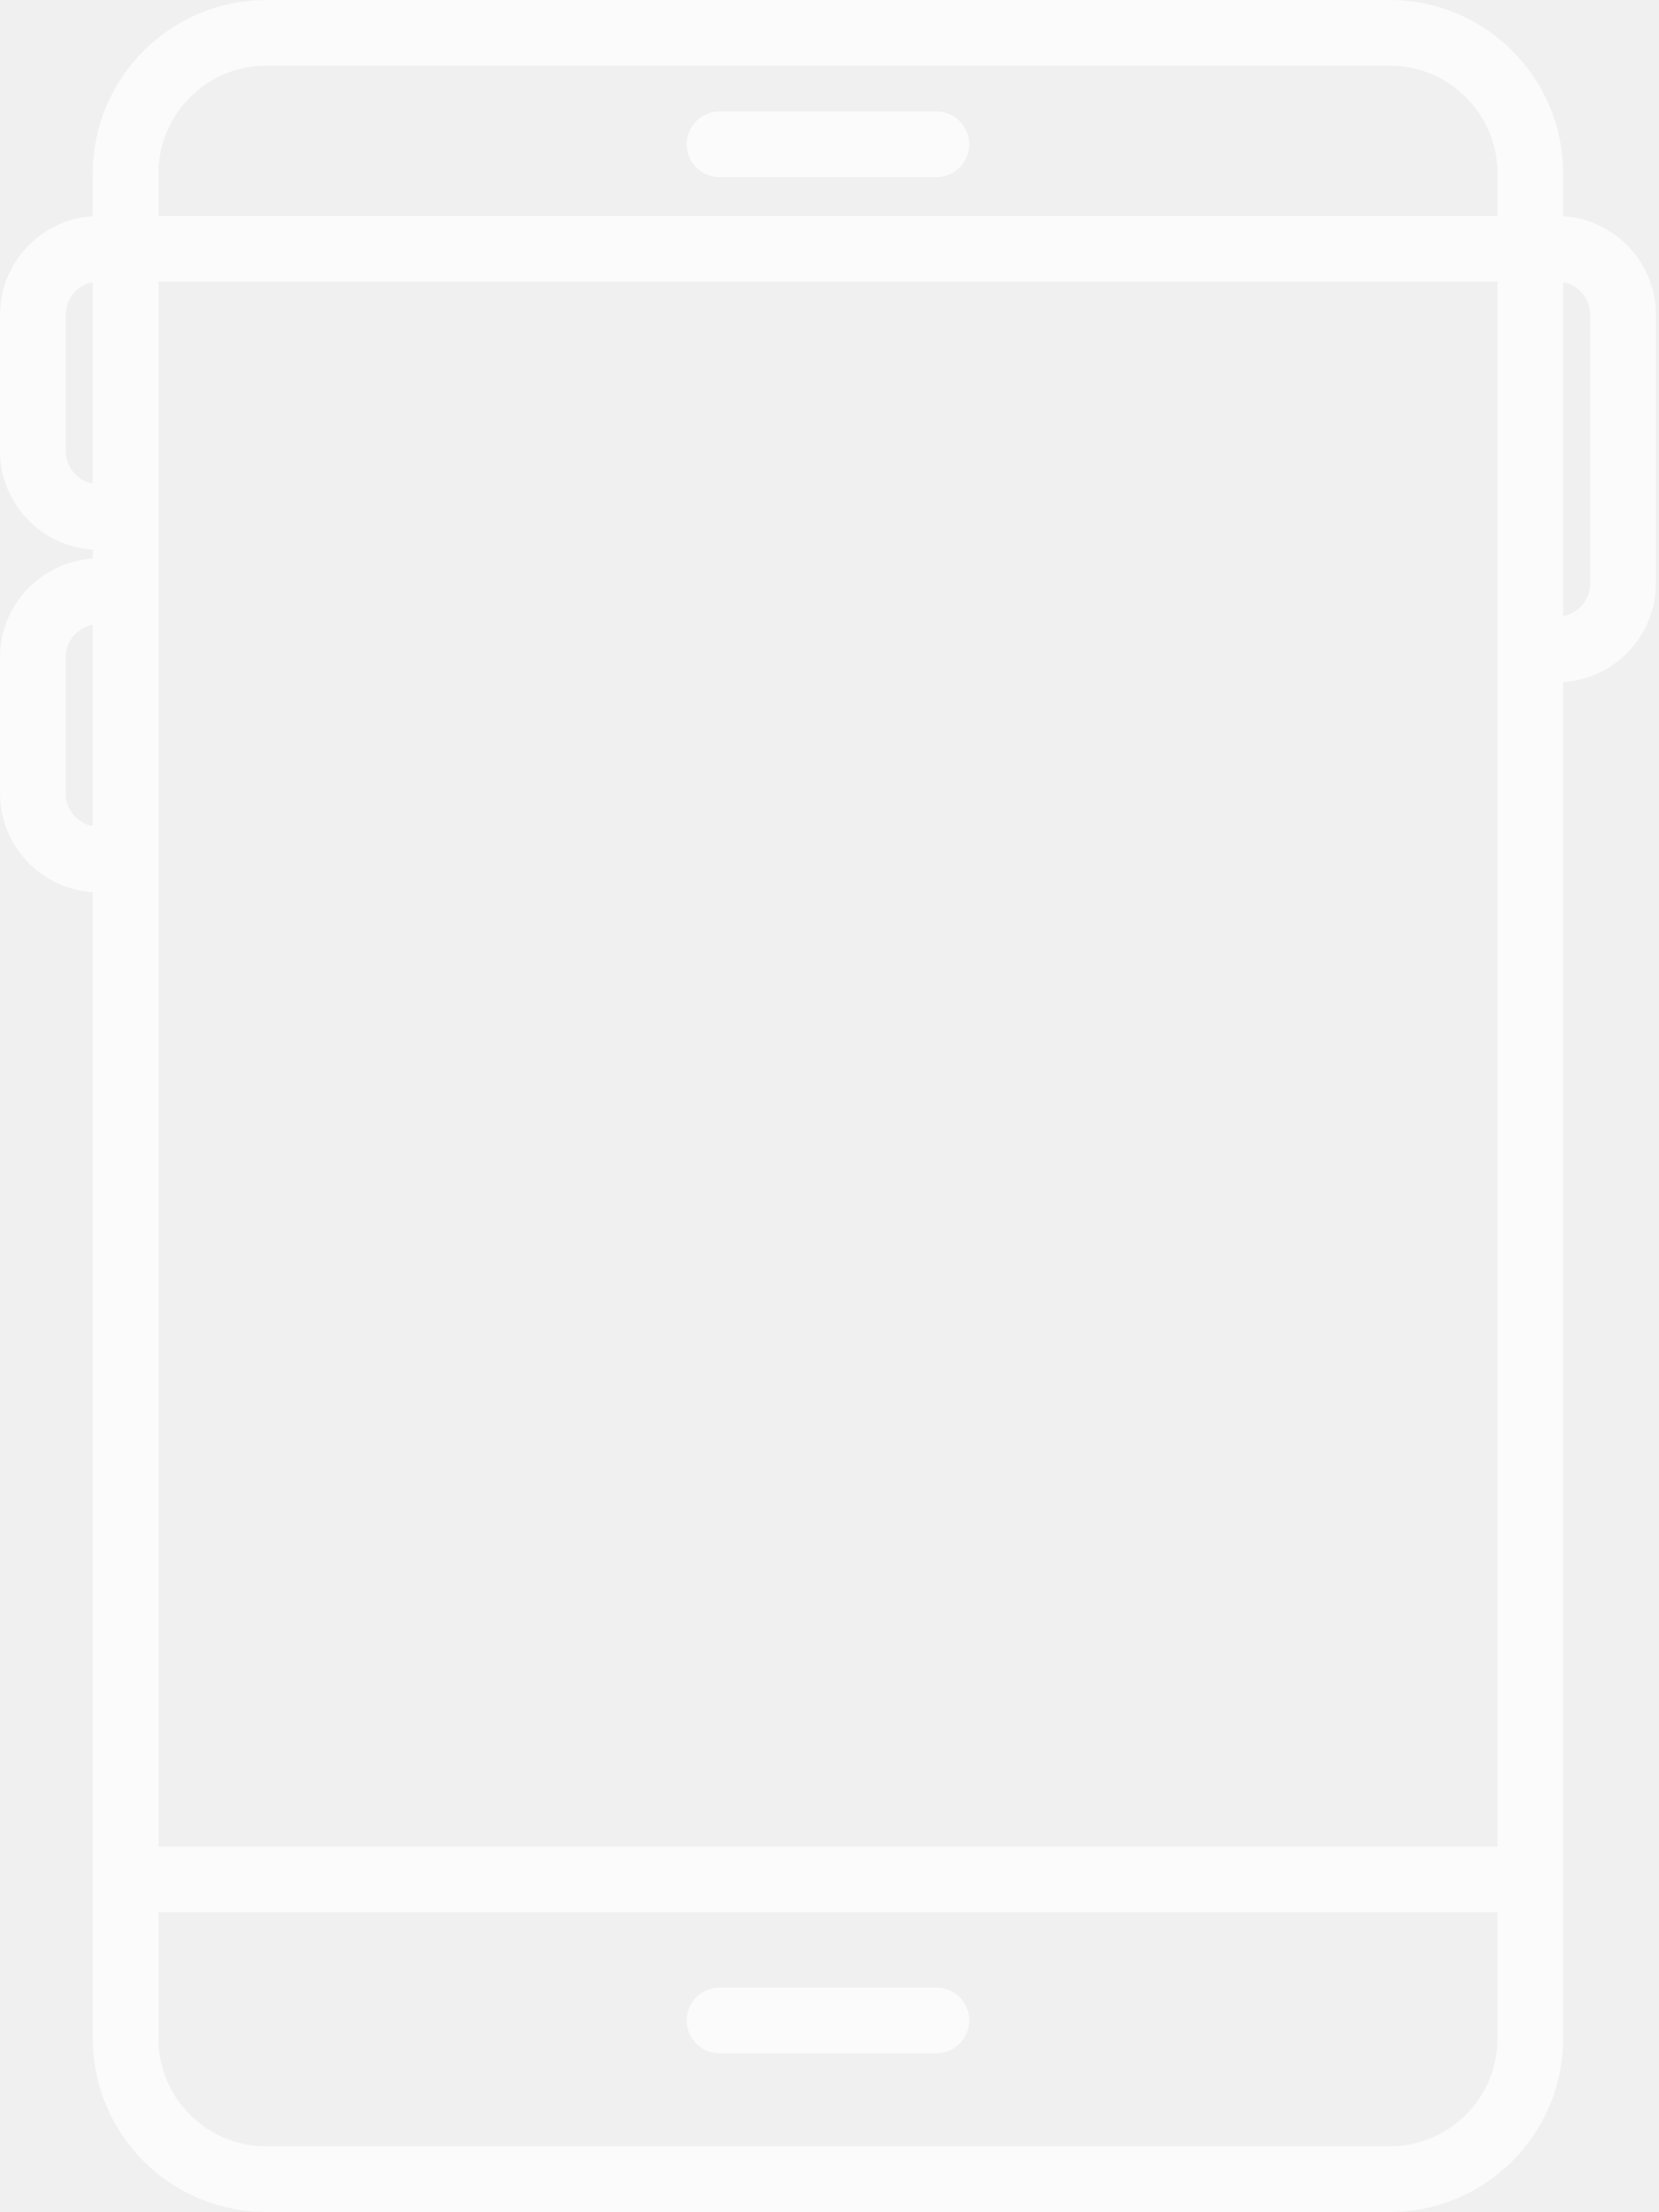
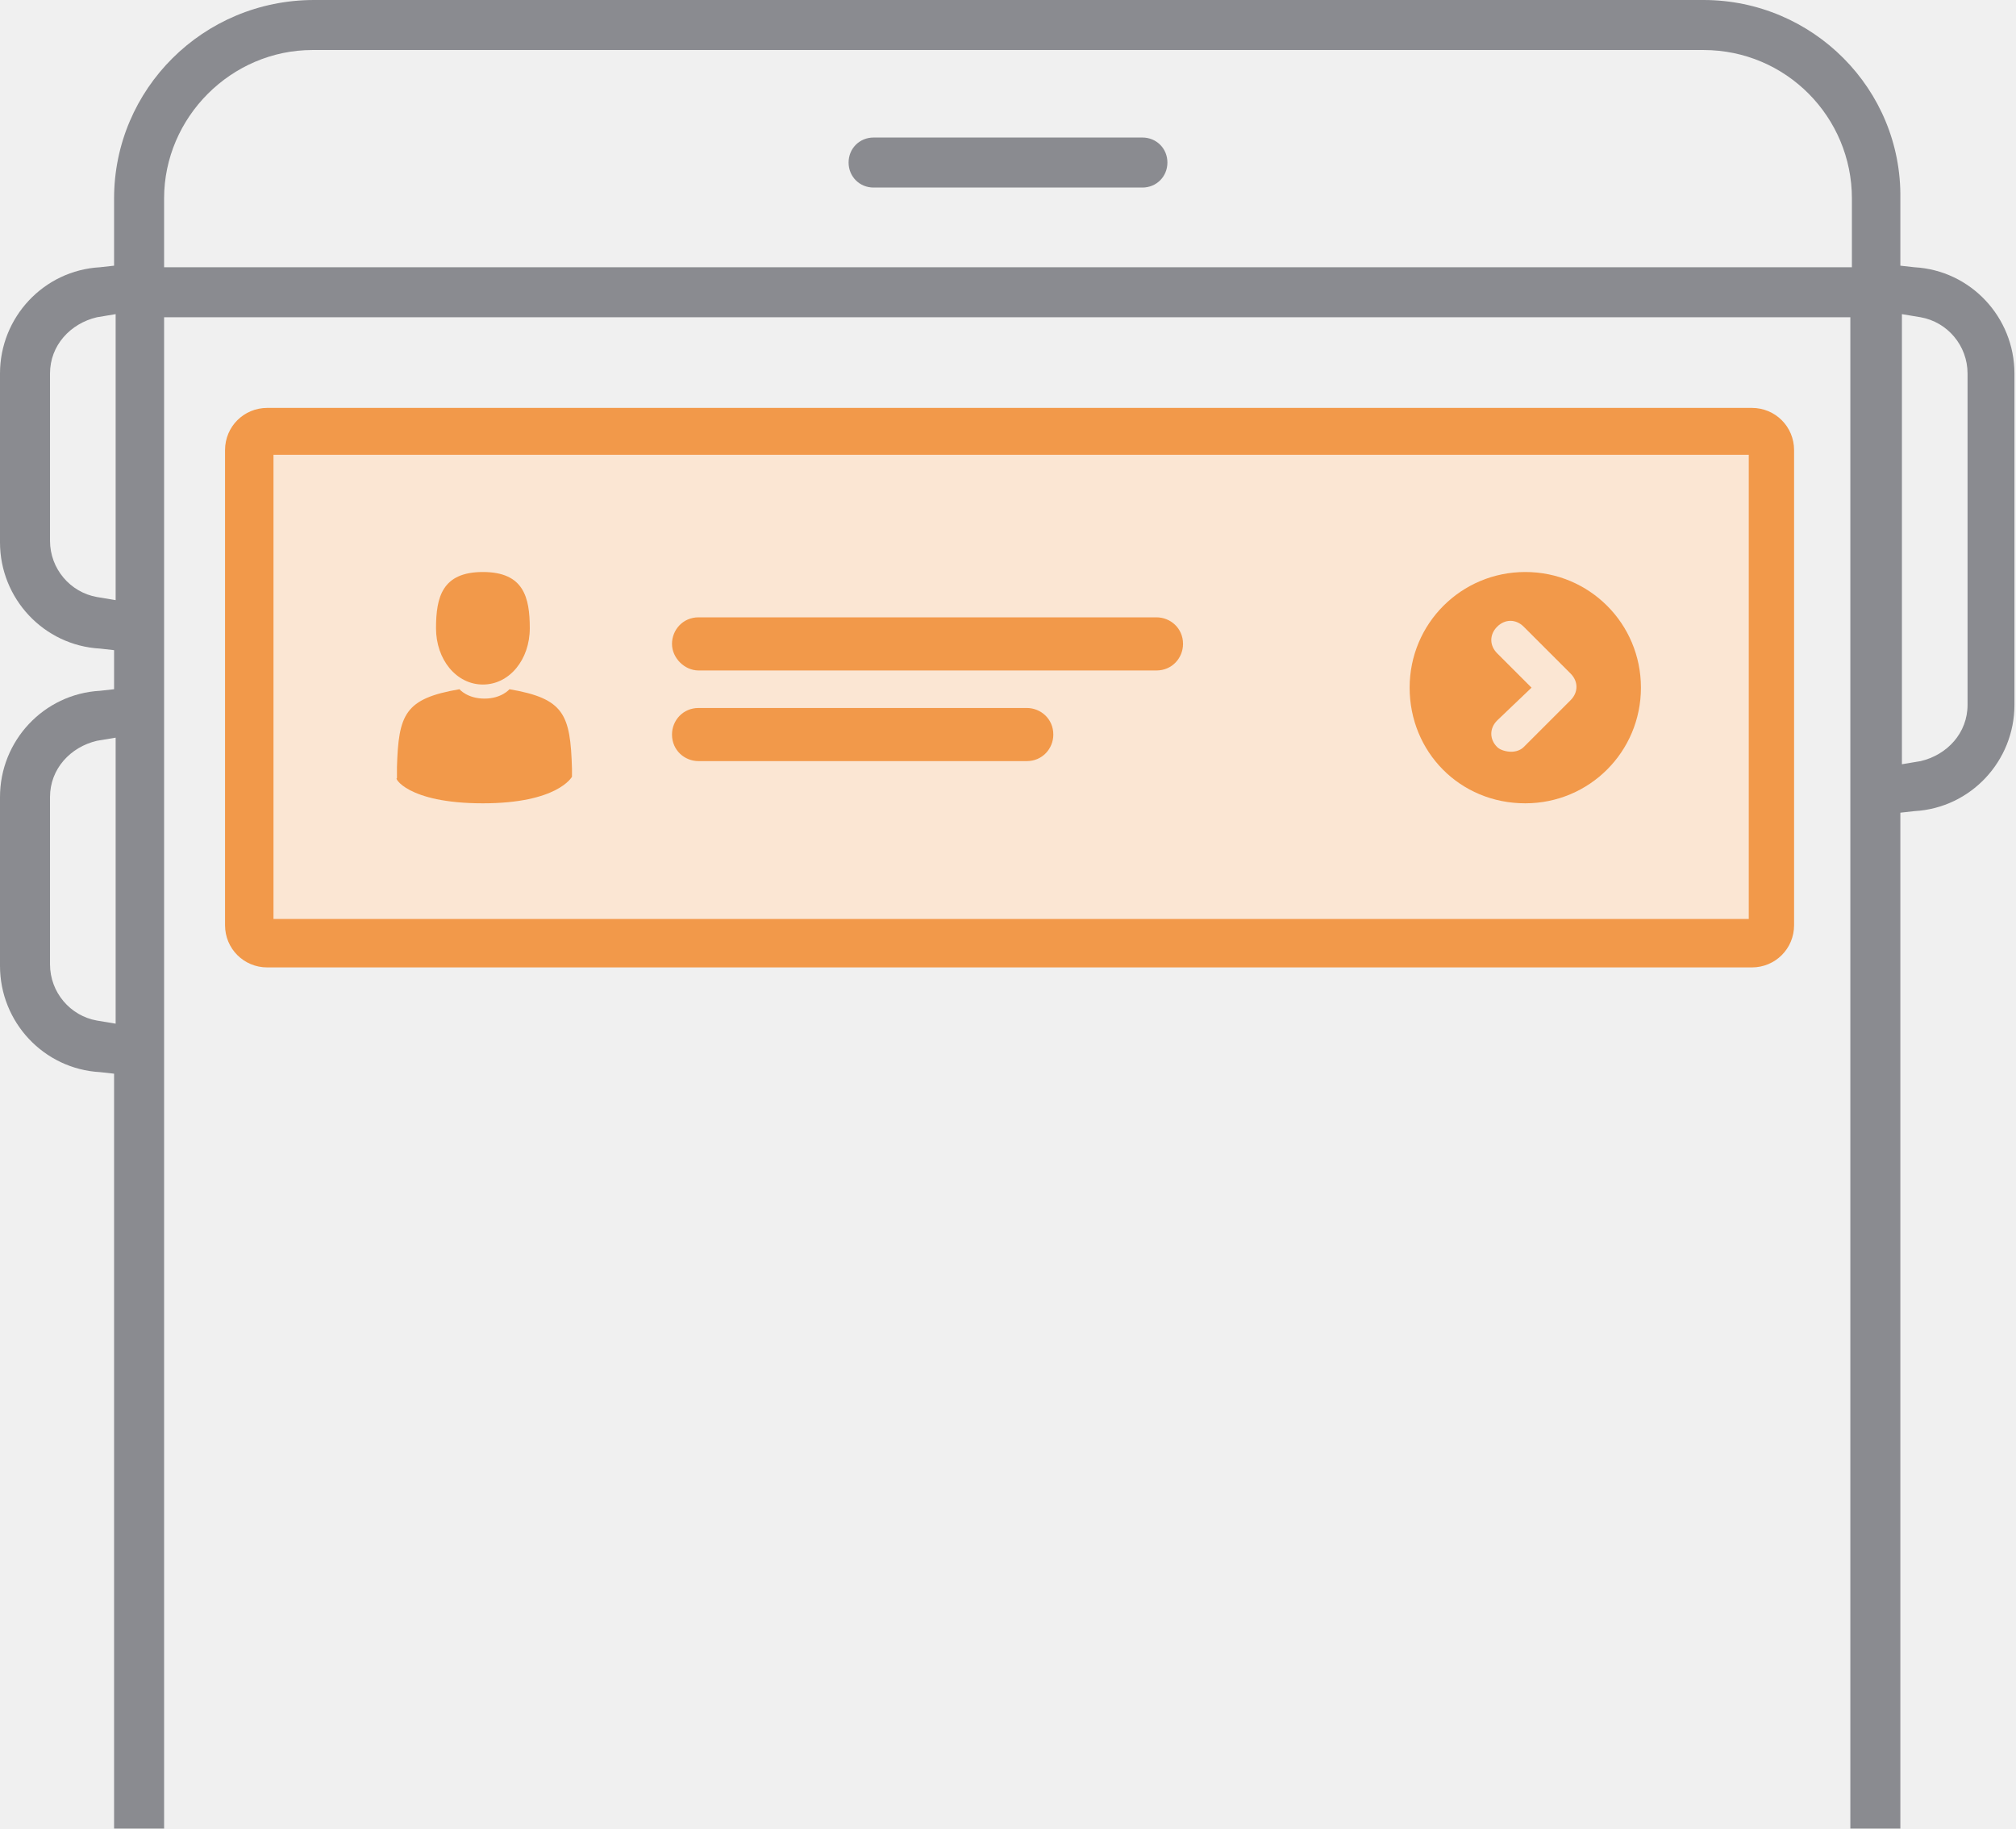
- <svg xmlns="http://www.w3.org/2000/svg" width="90" height="120" viewBox="0 0 90 120" fill="none">
-   <g opacity="0.7">
-     <path fill-rule="evenodd" clip-rule="evenodd" d="M84.801 9.406V11.725C87.604 11.9 89.832 14.235 89.832 17.081V31.649C89.832 34.495 87.604 36.83 84.801 37.004V110.595C84.801 115.78 80.581 120 75.395 120H14.438C9.251 120 5.032 115.781 5.032 110.595L5.031 48.401C2.227 48.226 0 45.892 0 43.045V35.661C0 32.814 2.227 30.48 5.031 30.305V29.821C2.227 29.647 0 27.312 0 24.466V17.081C0 14.234 2.228 11.899 5.032 11.725V9.406C5.032 4.22 9.251 0 14.438 0H75.395C80.581 0 84.801 4.22 84.801 9.406ZM81.237 15.278H8.596V100.183H81.237V15.278ZM14.438 3.564H75.395C78.616 3.564 81.237 6.185 81.237 9.406V11.713H8.596V9.406C8.596 6.185 11.217 3.564 14.438 3.564ZM3.564 17.081V24.466C3.564 25.345 4.197 26.079 5.031 26.236V15.309C4.197 15.467 3.564 16.202 3.564 17.081ZM3.564 43.045V35.661C3.564 34.782 4.197 34.048 5.031 33.889V44.816C4.197 44.659 3.564 43.924 3.564 43.045ZM14.438 116.436H75.395C78.616 116.436 81.237 113.815 81.237 110.594V103.748H8.597V110.594C8.597 113.815 11.217 116.436 14.438 116.436ZM86.267 31.649C86.267 32.528 85.635 33.262 84.801 33.42V15.309C85.635 15.468 86.267 16.202 86.267 17.081V31.649ZM39.033 9.61H50.8C51.784 9.61 52.581 8.813 52.581 7.829C52.581 6.844 51.784 6.046 50.8 6.046H39.033C38.048 6.046 37.25 6.844 37.25 7.829C37.25 8.813 38.048 9.61 39.033 9.61ZM50.8 107.824H39.033C38.048 107.824 37.25 108.622 37.25 109.606C37.25 110.59 38.048 111.389 39.033 111.389H50.8C51.784 111.389 52.581 110.59 52.581 109.606C52.581 108.622 51.784 107.824 50.8 107.824Z" fill="white" />
-   </g>
+ <svg xmlns="http://www.w3.org/2000/svg" width="129" height="117" viewBox="0 0 129 117" fill="none">
+   <rect x="16" y="29" width="96" height="30" fill="#FBE6D3" />
+   <path opacity="0.7" d="M55.9 12H73.1C74 12 74.7 11.3 74.7 10.4C74.7 9.5 74 8.8 73.1 8.8H55.9C55 8.8 54.3 9.5 54.3 10.4C54.3 11.3 55 12 55.9 12Z" fill="#5E6066" />
+   <path d="M112.1 26.1H17.1C15.6 26.1 14.4 27.3 14.4 28.8V59.2C14.4 60.7 15.6 61.9 17.1 61.9H112.1C113.6 61.9 114.8 60.7 114.8 59.2V28.8C114.8 27.3 113.6 26.1 112.1 26.1ZM111.8 58.8H17.5V29.1H111.9V58.8H111.8Z" fill="#F2994A" />
+   <path d="M97.6 51.4C101.7 51.4 105 48.1 105 44C105 39.9 101.7 36.6 97.6 36.6C93.5 36.6 90.2 39.9 90.2 44C90.2 48.1 93.4 51.4 97.6 51.4ZM95.8 41.8C95.3 41.3 95.3 40.6 95.8 40.1C96.3 39.6 97 39.6 97.5 40.1L100.5 43.1C101 43.6 101 44.3 100.5 44.8L97.5 47.8C97.3 48 97 48.1 96.7 48.1C96.4 48.1 96 48 95.8 47.8C95.3 47.3 95.3 46.6 95.8 46.1L98 44L95.8 41.8Z" fill="#F2994A" />
+   <path d="M50.9 45.3H44.7C43.7 45.3 43 46.1 43 47C43 48 43.8 48.7 44.7 48.7H59.5H65.7C66.7 48.7 67.4 47.9 67.4 47C67.4 46 66.6 45.3 65.7 45.3H50.9Z" fill="#F2994A" />
+   <path d="M44.7 42.9H59.5H74C75 42.9 75.7 42.1 75.7 41.2C75.7 40.2 74.9 39.5 74 39.5H59.1H44.7C43.7 39.5 43 40.3 43 41.2C43 42.1 43.8 42.9 44.7 42.9Z" fill="#F2994A" />
+   <path d="M30.9 43.8C32.6 43.8 33.9 42.2 33.9 40.2C33.9 38.2 33.5 36.6 30.9 36.6C28.3 36.6 27.9 38.2 27.9 40.2C27.9 42.2 29.2 43.8 30.9 43.8Z" fill="#F2994A" />
+   <path d="M30.9 51.4C35.7 51.4 36.6 49.7 36.6 49.7C36.6 49.6 36.6 49.5 36.6 49.4C36.6 49.4 36.6 49.4 36.6 49.2C36.5 45.7 36.1 44.7 32.6 44.1C32.6 44.1 32.1 44.7 31 44.7C29.9 44.7 29.4 44.1 29.4 44.1C25.9 44.7 25.5 45.7 25.4 49.1C25.4 49.4 25.4 49.4 25.4 49.4C25.4 49.5 25.4 49.6 25.4 49.8C25.2 49.7 26 51.4 30.9 51.4Z" fill="#F2994A" />
+   <path opacity="0.7" d="M6.4 68.6L7.3 68.7V69.6V117H10.5V21.3V20.3H11.5H117.4H118.4V21.3V117H121.6V53V52L122.5 51.9C126.1 51.7 128.9 48.7 128.9 45.1V23.9C128.9 20.3 126.1 17.3 122.5 17.1L121.6 17V16.1V12.7C121.7 5.7 116 0 109 0H20.1C13 0 7.3 5.7 7.3 12.7V16.1V17L6.4 17.1C2.8 17.3 0 20.3 0 23.9V34.7C0 38.3 2.8 41.3 6.4 41.5L7.3 41.6V42.5V43.2V44.1L6.4 44.2C2.8 44.4 0 47.4 0 51V61.8C0 65.4 2.8 68.4 6.4 68.6ZM121.7 47.7V21.3V20.1L122.9 20.3C124.6 20.6 125.9 22.1 125.9 23.9V45.1C125.9 46.9 124.6 48.3 122.9 48.7L121.7 48.9V47.7ZM10.5 16.1V12.7C10.5 7.5 14.8 3.2 20 3.2H109C114.3 3.2 118.5 7.5 118.5 12.7V16.1V17.1H117.5H11.5H10.5V16.1ZM6.2 38.2C4.5 37.9 3.2 36.4 3.2 34.6V23.9C3.2 22.1 4.5 20.7 6.2 20.3L7.4 20.1V21.3V37.2V38.4L6.2 38.2ZM3.2 51C3.2 49.2 4.5 47.8 6.2 47.4L7.4 47.2V48.4V64.3V65.5L6.2 65.3C4.5 65 3.2 63.5 3.2 61.7V51Z" fill="#5E6066" />
</svg>
